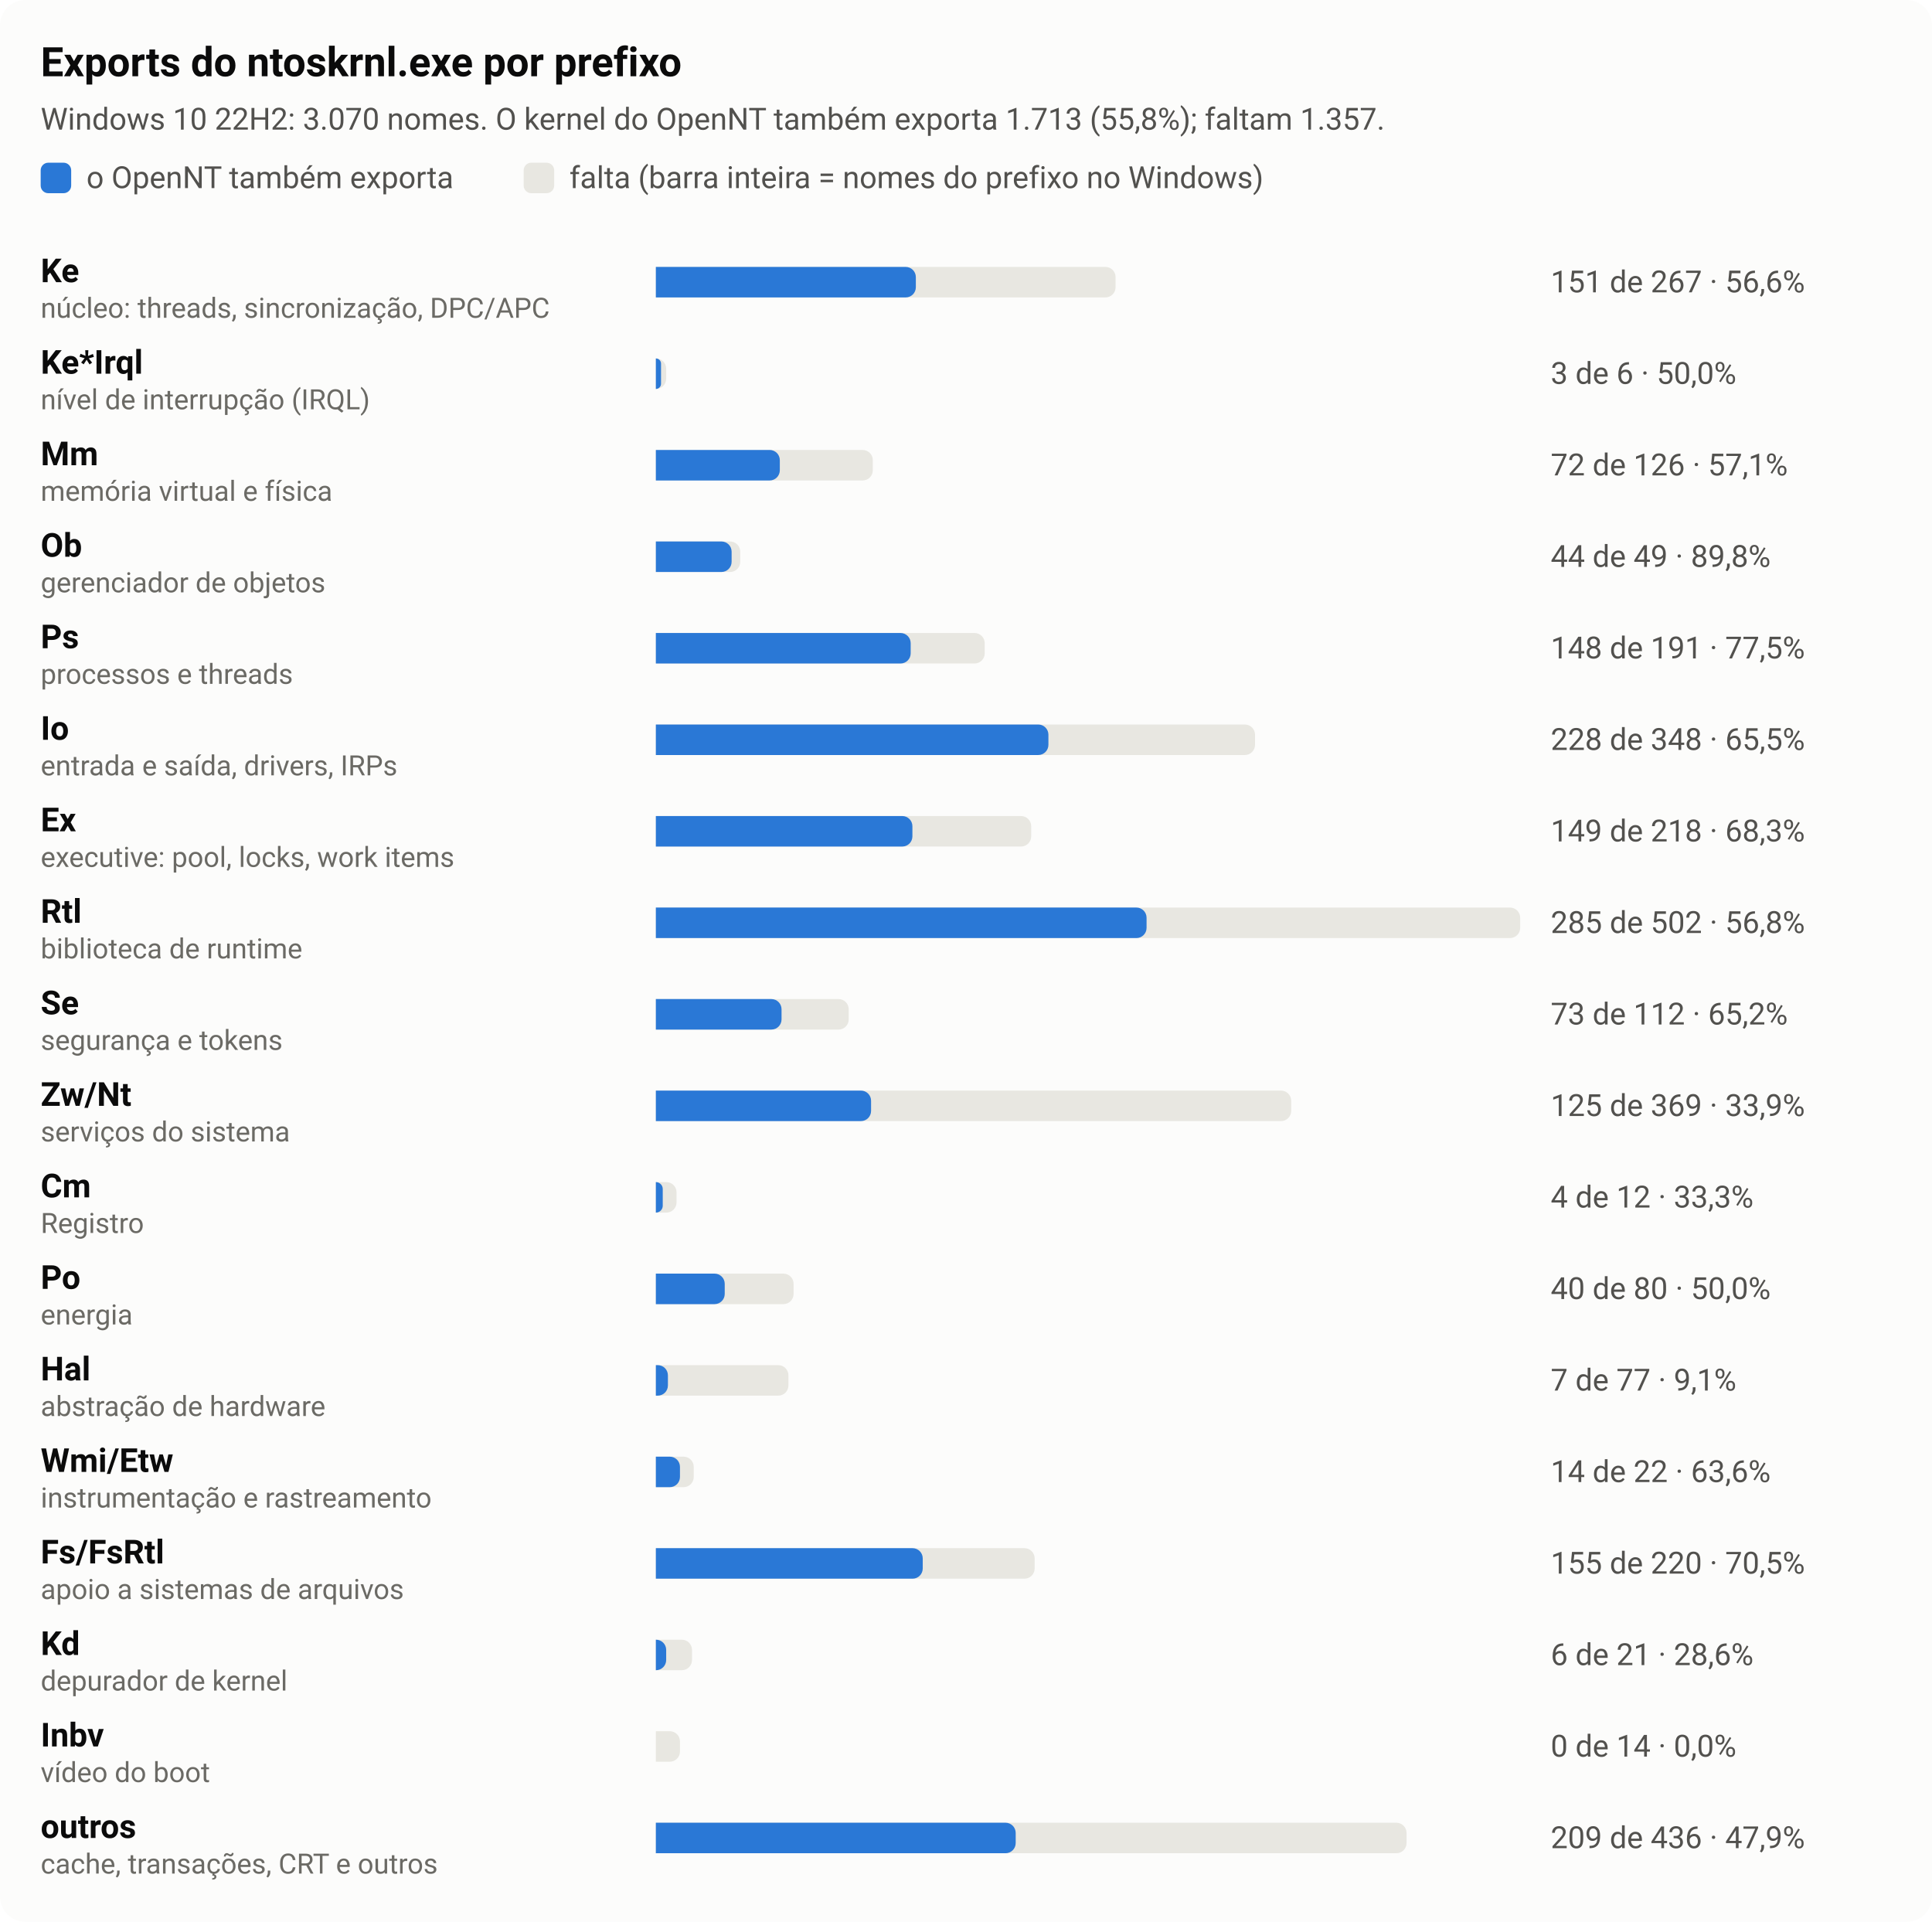
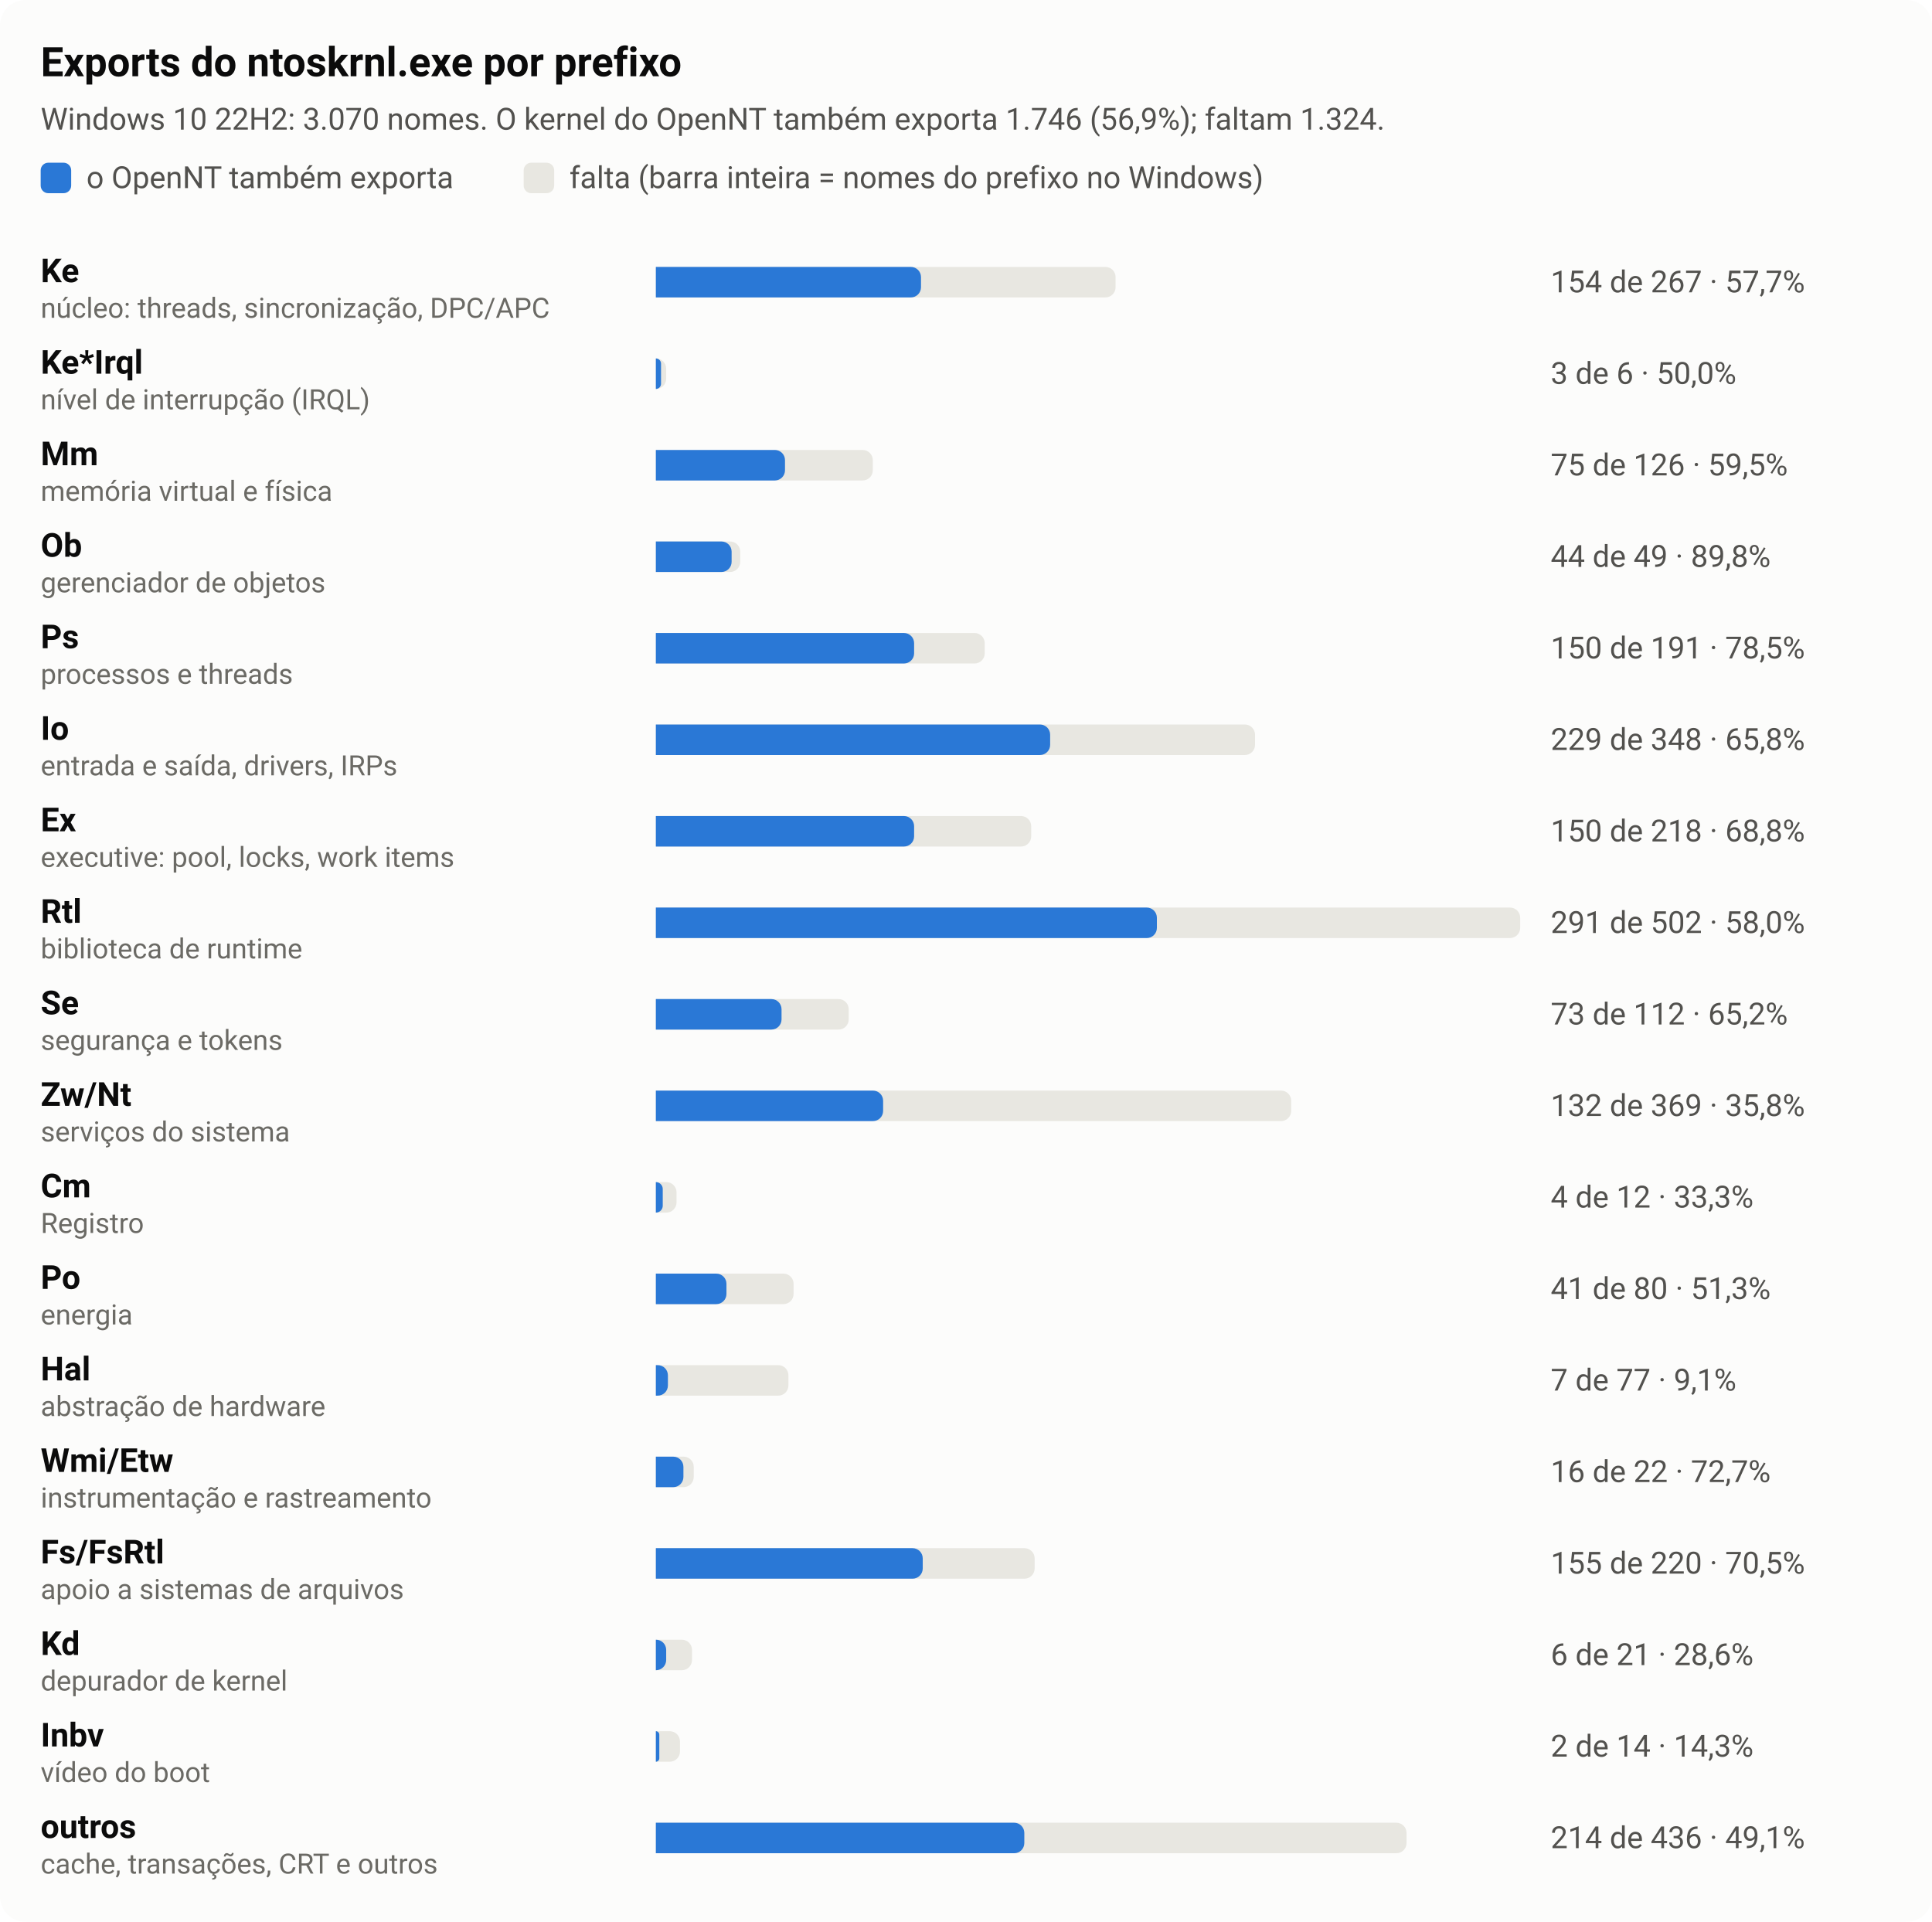
<svg xmlns="http://www.w3.org/2000/svg" width="760" height="756" viewBox="0 0 760 756" role="img" aria-labelledby="pc-title">
  <style>.pc-bg{fill:#fcfcfb}.pc-t{font:600 16px system-ui,-apple-system,Segoe UI,Roboto,sans-serif;fill:#0b0b0b}.pc-s,.pc-v{font:12px system-ui,-apple-system,Segoe UI,Roboto,sans-serif;fill:#52514e}.pc-v{font-variant-numeric:tabular-nums}.pc-l{font:600 13px system-ui,-apple-system,Segoe UI,Roboto,sans-serif;fill:#0b0b0b}.pc-m{font:11px system-ui,-apple-system,Segoe UI,Roboto,sans-serif;fill:#6b6a65}.pc-k{fill:#e8e7e1}.pc-a{fill:#2a78d6}@media (prefers-color-scheme:dark){.pc-bg{fill:#1a1a19}.pc-t,.pc-l{fill:#f0efec}.pc-s,.pc-v{fill:#c3c2b7}.pc-m{fill:#9d9b94}.pc-k{fill:#2c2c2a}.pc-a{fill:#3987e5}}</style>
  <rect class="pc-bg" width="760" height="756" rx="10" />
  <text class="pc-t" x="16" y="30">Exports do ntoskrnl.exe por prefixo</text>
-   <text class="pc-s" x="16" y="51">Windows 10 22H2: 3.070 nomes. O kernel do OpenNT também exporta 1.713 (55,8%); faltam 1.357.</text>
+   <text class="pc-s" x="16" y="51">Windows 10 22H2: 3.070 nomes. O kernel do OpenNT também exporta 1.746 (56,9%); faltam 1.324.</text>
  <rect class="pc-a" x="16" y="64" width="12" height="12" rx="3" />
  <text class="pc-v" x="34" y="74">o OpenNT também exporta</text>
  <rect class="pc-k" x="206" y="64" width="12" height="12" rx="3" />
  <text class="pc-v" x="224" y="74">falta (barra inteira = nomes do prefixo no Windows)</text>
  <g>
    <text class="pc-l" x="16" y="111">Ke</text>
    <text class="pc-m" x="16" y="125">núcleo: threads, sincronização, DPC/APC</text>
    <path class="pc-k" d="M258.0 105.0h176.84a4 4 0 0 1 4 4v4a4 4 0 0 1 -4 4h-176.84z" />
-     <path class="pc-a" d="M258.0 105.0h98.27a4 4 0 0 1 4 4v4a4 4 0 0 1 -4 4h-98.27z" />
-     <text class="pc-v" x="610" y="115">151 de 267 · 56,6%</text>
+     <path class="pc-a" d="M258.0 105.0h100.30a4 4 0 0 1 4 4v4a4 4 0 0 1 -4 4h-100.30z" />
+     <text class="pc-v" x="610" y="115">154 de 267 · 57,7%</text>
  </g>
  <g>
    <text class="pc-l" x="16" y="147">Ke*Irql</text>
    <text class="pc-m" x="16" y="161">nível de interrupção (IRQL)</text>
    <path class="pc-k" d="M258.0 141.0h0.06a4 4 0 0 1 4 4v4a4 4 0 0 1 -4 4h-0.06z" />
    <path class="pc-a" d="M258.0 141.0h0.00a2.032 2.032 0 0 1 2.032 2.032v7.936a2.032 2.032 0 0 1 -2.032 2.032h-0.00z" />
    <text class="pc-v" x="610" y="151">3 de 6 · 50,0%</text>
  </g>
  <g>
    <text class="pc-l" x="16" y="183">Mm</text>
    <text class="pc-m" x="16" y="197">memória virtual e física</text>
    <path class="pc-k" d="M258.0 177.0h81.34a4 4 0 0 1 4 4v4a4 4 0 0 1 -4 4h-81.34z" />
-     <path class="pc-a" d="M258.0 177.0h44.76a4 4 0 0 1 4 4v4a4 4 0 0 1 -4 4h-44.76z" />
-     <text class="pc-v" x="610" y="187">72 de 126 · 57,1%</text>
+     <path class="pc-a" d="M258.0 177.0h46.80a4 4 0 0 1 4 4v4a4 4 0 0 1 -4 4h-46.80z" />
+     <text class="pc-v" x="610" y="187">75 de 126 · 59,5%</text>
  </g>
  <g>
    <text class="pc-l" x="16" y="219">Ob</text>
    <text class="pc-m" x="16" y="233">gerenciador de objetos</text>
    <path class="pc-k" d="M258.0 213.0h29.19a4 4 0 0 1 4 4v4a4 4 0 0 1 -4 4h-29.19z" />
    <path class="pc-a" d="M258.0 213.0h25.80a4 4 0 0 1 4 4v4a4 4 0 0 1 -4 4h-25.80z" />
    <text class="pc-v" x="610" y="223">44 de 49 · 89,8%</text>
  </g>
  <g>
    <text class="pc-l" x="16" y="255">Ps</text>
    <text class="pc-m" x="16" y="269">processos e threads</text>
    <path class="pc-k" d="M258.0 249.0h125.36a4 4 0 0 1 4 4v4a4 4 0 0 1 -4 4h-125.36z" />
-     <path class="pc-a" d="M258.0 249.0h96.24a4 4 0 0 1 4 4v4a4 4 0 0 1 -4 4h-96.24z" />
-     <text class="pc-v" x="610" y="259">148 de 191 · 77,5%</text>
+     <path class="pc-a" d="M258.0 249.0h97.59a4 4 0 0 1 4 4v4a4 4 0 0 1 -4 4h-97.59z" />
+     <text class="pc-v" x="610" y="259">150 de 191 · 78,5%</text>
  </g>
  <g>
    <text class="pc-l" x="16" y="291">Io</text>
    <text class="pc-m" x="16" y="305">entrada e saída, drivers, IRPs</text>
    <path class="pc-k" d="M258.0 285.0h231.70a4 4 0 0 1 4 4v4a4 4 0 0 1 -4 4h-231.70z" />
-     <path class="pc-a" d="M258.0 285.0h150.42a4 4 0 0 1 4 4v4a4 4 0 0 1 -4 4h-150.42z" />
-     <text class="pc-v" x="610" y="295">228 de 348 · 65,5%</text>
+     <path class="pc-a" d="M258.0 285.0h151.10a4 4 0 0 1 4 4v4a4 4 0 0 1 -4 4h-151.10z" />
+     <text class="pc-v" x="610" y="295">229 de 348 · 65,8%</text>
  </g>
  <g>
    <text class="pc-l" x="16" y="327">Ex</text>
    <text class="pc-m" x="16" y="341">executive: pool, locks, work items</text>
    <path class="pc-k" d="M258.0 321.0h143.65a4 4 0 0 1 4 4v4a4 4 0 0 1 -4 4h-143.65z" />
-     <path class="pc-a" d="M258.0 321.0h96.92a4 4 0 0 1 4 4v4a4 4 0 0 1 -4 4h-96.92z" />
-     <text class="pc-v" x="610" y="331">149 de 218 · 68,3%</text>
+     <path class="pc-a" d="M258.0 321.0h97.59a4 4 0 0 1 4 4v4a4 4 0 0 1 -4 4h-97.59z" />
+     <text class="pc-v" x="610" y="331">150 de 218 · 68,8%</text>
  </g>
  <g>
    <text class="pc-l" x="16" y="363">Rtl</text>
    <text class="pc-m" x="16" y="377">biblioteca de runtime</text>
    <path class="pc-k" d="M258.0 357.0h336.00a4 4 0 0 1 4 4v4a4 4 0 0 1 -4 4h-336.00z" />
-     <path class="pc-a" d="M258.0 357.0h189.03a4 4 0 0 1 4 4v4a4 4 0 0 1 -4 4h-189.03z" />
-     <text class="pc-v" x="610" y="367">285 de 502 · 56,8%</text>
+     <path class="pc-a" d="M258.0 357.0h193.09a4 4 0 0 1 4 4v4a4 4 0 0 1 -4 4h-193.09z" />
+     <text class="pc-v" x="610" y="367">291 de 502 · 58,0%</text>
  </g>
  <g>
    <text class="pc-l" x="16" y="399">Se</text>
    <text class="pc-m" x="16" y="413">segurança e tokens</text>
    <path class="pc-k" d="M258.0 393.0h71.86a4 4 0 0 1 4 4v4a4 4 0 0 1 -4 4h-71.86z" />
    <path class="pc-a" d="M258.0 393.0h45.44a4 4 0 0 1 4 4v4a4 4 0 0 1 -4 4h-45.44z" />
    <text class="pc-v" x="610" y="403">73 de 112 · 65,2%</text>
  </g>
  <g>
    <text class="pc-l" x="16" y="435">Zw/Nt</text>
    <text class="pc-m" x="16" y="449">serviços do sistema</text>
    <path class="pc-k" d="M258.0 429.0h245.92a4 4 0 0 1 4 4v4a4 4 0 0 1 -4 4h-245.92z" />
-     <path class="pc-a" d="M258.0 429.0h80.66a4 4 0 0 1 4 4v4a4 4 0 0 1 -4 4h-80.66z" />
-     <text class="pc-v" x="610" y="439">125 de 369 · 33,9%</text>
+     <path class="pc-a" d="M258.0 429.0h85.40a4 4 0 0 1 4 4v4a4 4 0 0 1 -4 4h-85.40z" />
+     <text class="pc-v" x="610" y="439">132 de 369 · 35,8%</text>
  </g>
  <g>
    <text class="pc-l" x="16" y="471">Cm</text>
    <text class="pc-m" x="16" y="485">Registro</text>
    <path class="pc-k" d="M258.0 465.0h4.13a4 4 0 0 1 4 4v4a4 4 0 0 1 -4 4h-4.13z" />
    <path class="pc-a" d="M258.0 465.0h0.00a2.709 2.709 0 0 1 2.709 2.709v6.582a2.709 2.709 0 0 1 -2.709 2.709h-0.00z" />
    <text class="pc-v" x="610" y="475">4 de 12 · 33,3%</text>
  </g>
  <g>
    <text class="pc-l" x="16" y="507">Po</text>
    <text class="pc-m" x="16" y="521">energia</text>
    <path class="pc-k" d="M258.0 501.0h50.18a4 4 0 0 1 4 4v4a4 4 0 0 1 -4 4h-50.18z" />
-     <path class="pc-a" d="M258.0 501.0h23.09a4 4 0 0 1 4 4v4a4 4 0 0 1 -4 4h-23.09z" />
-     <text class="pc-v" x="610" y="511">40 de 80 · 50,0%</text>
+     <path class="pc-a" d="M258.0 501.0h23.77a4 4 0 0 1 4 4v4a4 4 0 0 1 -4 4h-23.77z" />
+     <text class="pc-v" x="610" y="511">41 de 80 · 51,3%</text>
  </g>
  <g>
    <text class="pc-l" x="16" y="543">Hal</text>
    <text class="pc-m" x="16" y="557">abstração de hardware</text>
    <path class="pc-k" d="M258.0 537.0h48.15a4 4 0 0 1 4 4v4a4 4 0 0 1 -4 4h-48.15z" />
    <path class="pc-a" d="M258.0 537.0h0.74a4 4 0 0 1 4 4v4a4 4 0 0 1 -4 4h-0.74z" />
    <text class="pc-v" x="610" y="547">7 de 77 · 9,1%</text>
  </g>
  <g>
    <text class="pc-l" x="16" y="579">Wmi/Etw</text>
    <text class="pc-m" x="16" y="593">instrumentação e rastreamento</text>
    <path class="pc-k" d="M258.0 573.0h10.90a4 4 0 0 1 4 4v4a4 4 0 0 1 -4 4h-10.90z" />
-     <path class="pc-a" d="M258.0 573.0h5.48a4 4 0 0 1 4 4v4a4 4 0 0 1 -4 4h-5.48z" />
-     <text class="pc-v" x="610" y="583">14 de 22 · 63,6%</text>
+     <path class="pc-a" d="M258.0 573.0h6.84a4 4 0 0 1 4 4v4a4 4 0 0 1 -4 4h-6.84z" />
+     <text class="pc-v" x="610" y="583">16 de 22 · 72,7%</text>
  </g>
  <g>
    <text class="pc-l" x="16" y="615">Fs/FsRtl</text>
    <text class="pc-m" x="16" y="629">apoio a sistemas de arquivos</text>
    <path class="pc-k" d="M258.0 609.0h145.00a4 4 0 0 1 4 4v4a4 4 0 0 1 -4 4h-145.00z" />
    <path class="pc-a" d="M258.0 609.0h100.98a4 4 0 0 1 4 4v4a4 4 0 0 1 -4 4h-100.98z" />
    <text class="pc-v" x="610" y="619">155 de 220 · 70,5%</text>
  </g>
  <g>
    <text class="pc-l" x="16" y="651">Kd</text>
    <text class="pc-m" x="16" y="665">depurador de kernel</text>
    <path class="pc-k" d="M258.0 645.0h10.22a4 4 0 0 1 4 4v4a4 4 0 0 1 -4 4h-10.22z" />
    <path class="pc-a" d="M258.0 645.0h0.06a4 4 0 0 1 4 4v4a4 4 0 0 1 -4 4h-0.06z" />
    <text class="pc-v" x="610" y="655">6 de 21 · 28,6%</text>
  </g>
  <g>
    <text class="pc-l" x="16" y="687">Inbv</text>
    <text class="pc-m" x="16" y="701">vídeo do boot</text>
    <path class="pc-k" d="M258.0 681.0h5.48a4 4 0 0 1 4 4v4a4 4 0 0 1 -4 4h-5.48z" />
-     <path class="pc-a" d="" />
-     <text class="pc-v" x="610" y="691">0 de 14 · 0,0%</text>
+     <path class="pc-a" d="M258.0 681.0h0.00a1.355 1.355 0 0 1 1.355 1.355v9.291a1.355 1.355 0 0 1 -1.355 1.355h-0.00z" />
+     <text class="pc-v" x="610" y="691">2 de 14 · 14,3%</text>
  </g>
  <g>
    <text class="pc-l" x="16" y="723">outros</text>
    <text class="pc-m" x="16" y="737">cache, transações, CRT e outros</text>
    <path class="pc-k" d="M258.0 717.0h291.30a4 4 0 0 1 4 4v4a4 4 0 0 1 -4 4h-291.30z" />
-     <path class="pc-a" d="M258.0 717.0h137.55a4 4 0 0 1 4 4v4a4 4 0 0 1 -4 4h-137.55z" />
-     <text class="pc-v" x="610" y="727">209 de 436 · 47,9%</text>
+     <path class="pc-a" d="M258.0 717.0h140.94a4 4 0 0 1 4 4v4a4 4 0 0 1 -4 4h-140.94z" />
+     <text class="pc-v" x="610" y="727">214 de 436 · 49,1%</text>
  </g>
</svg>
